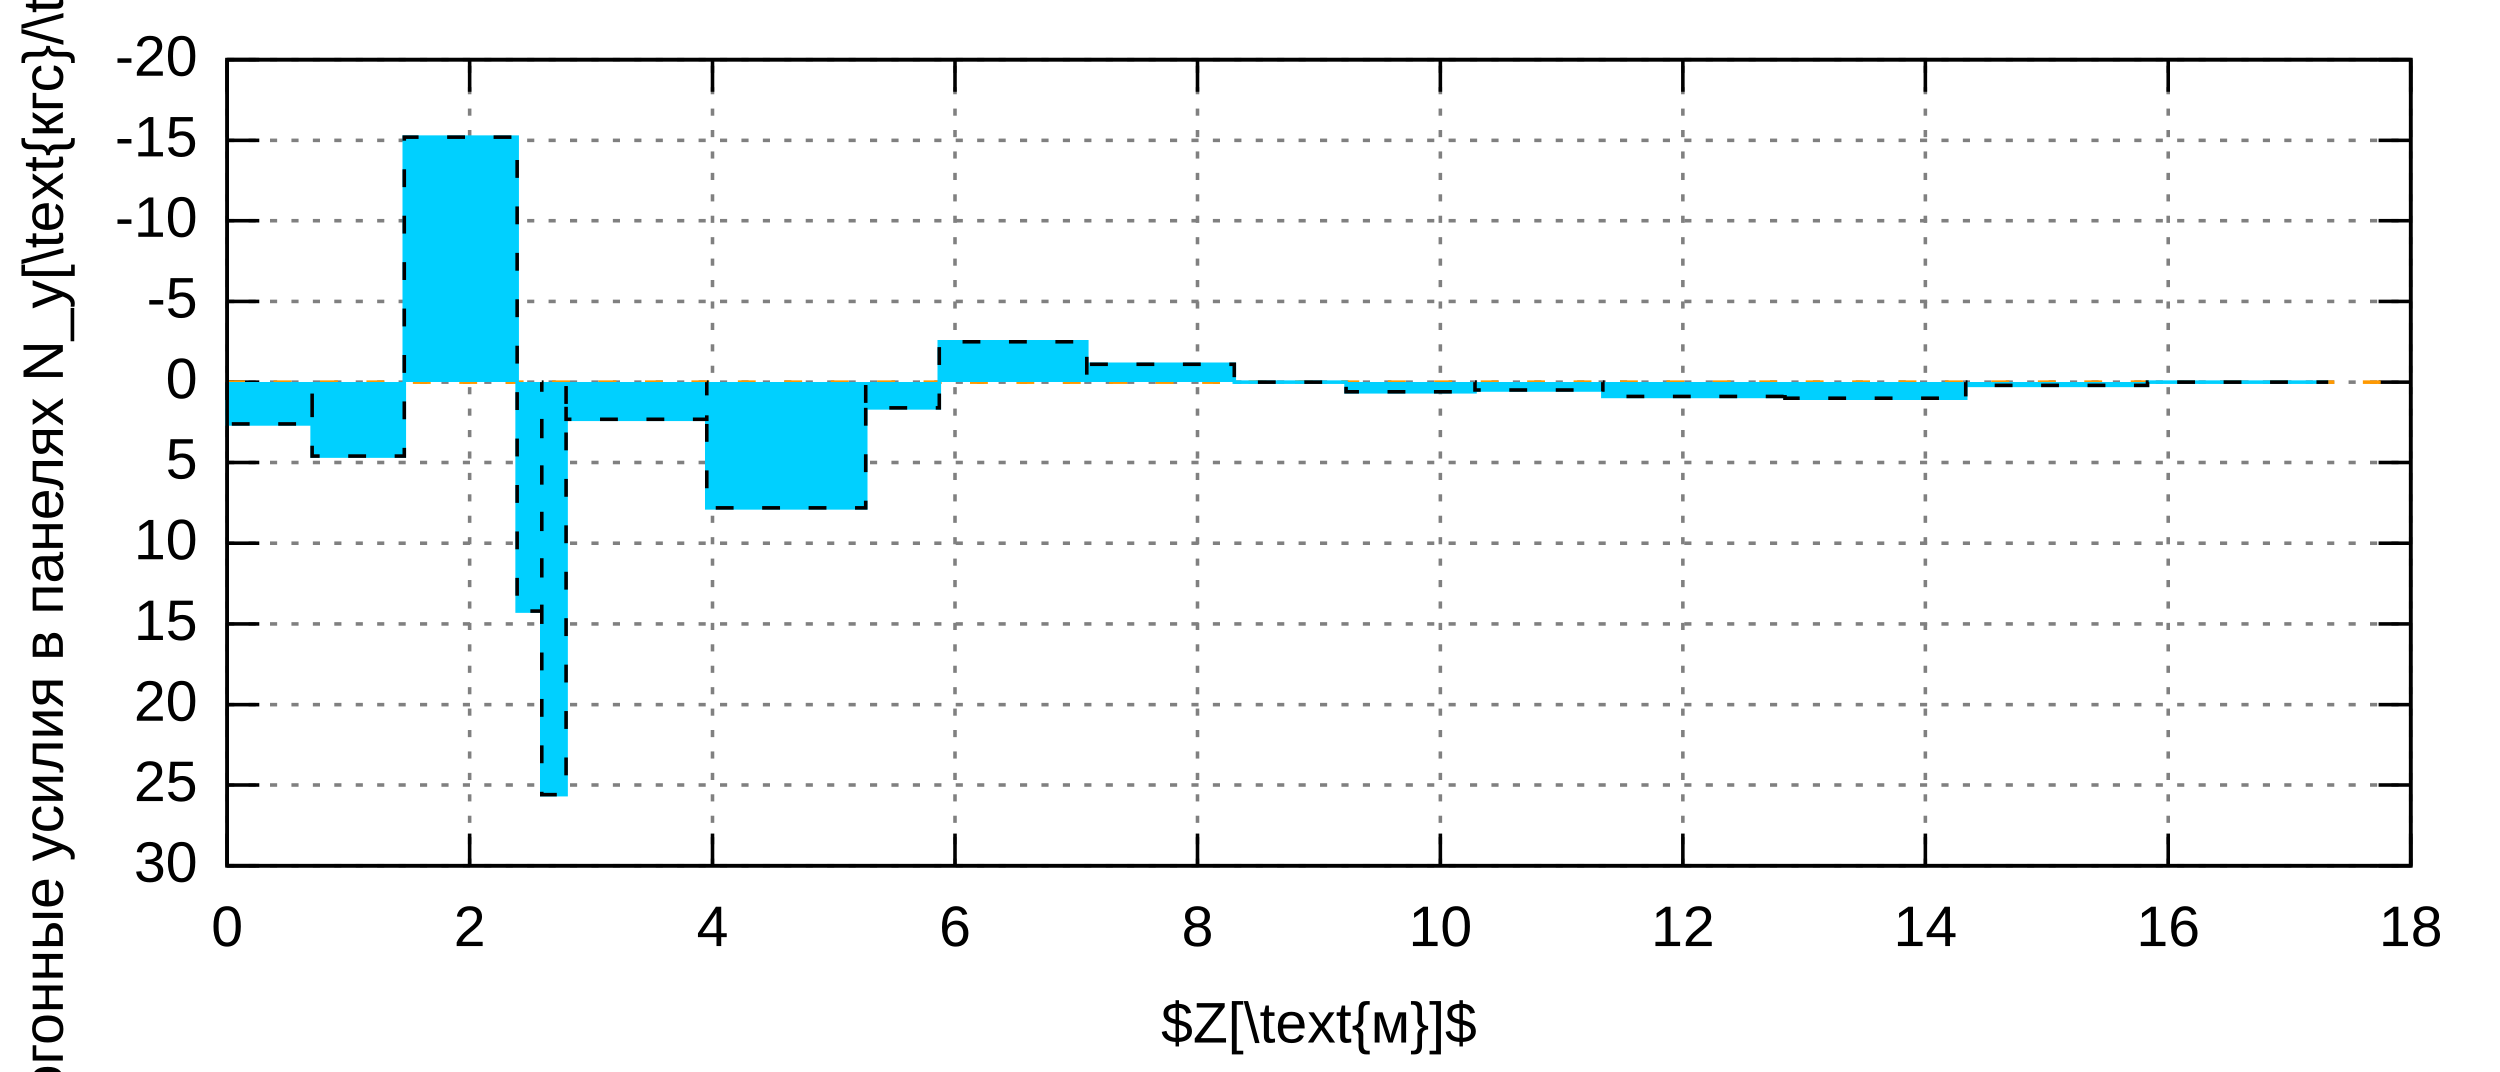
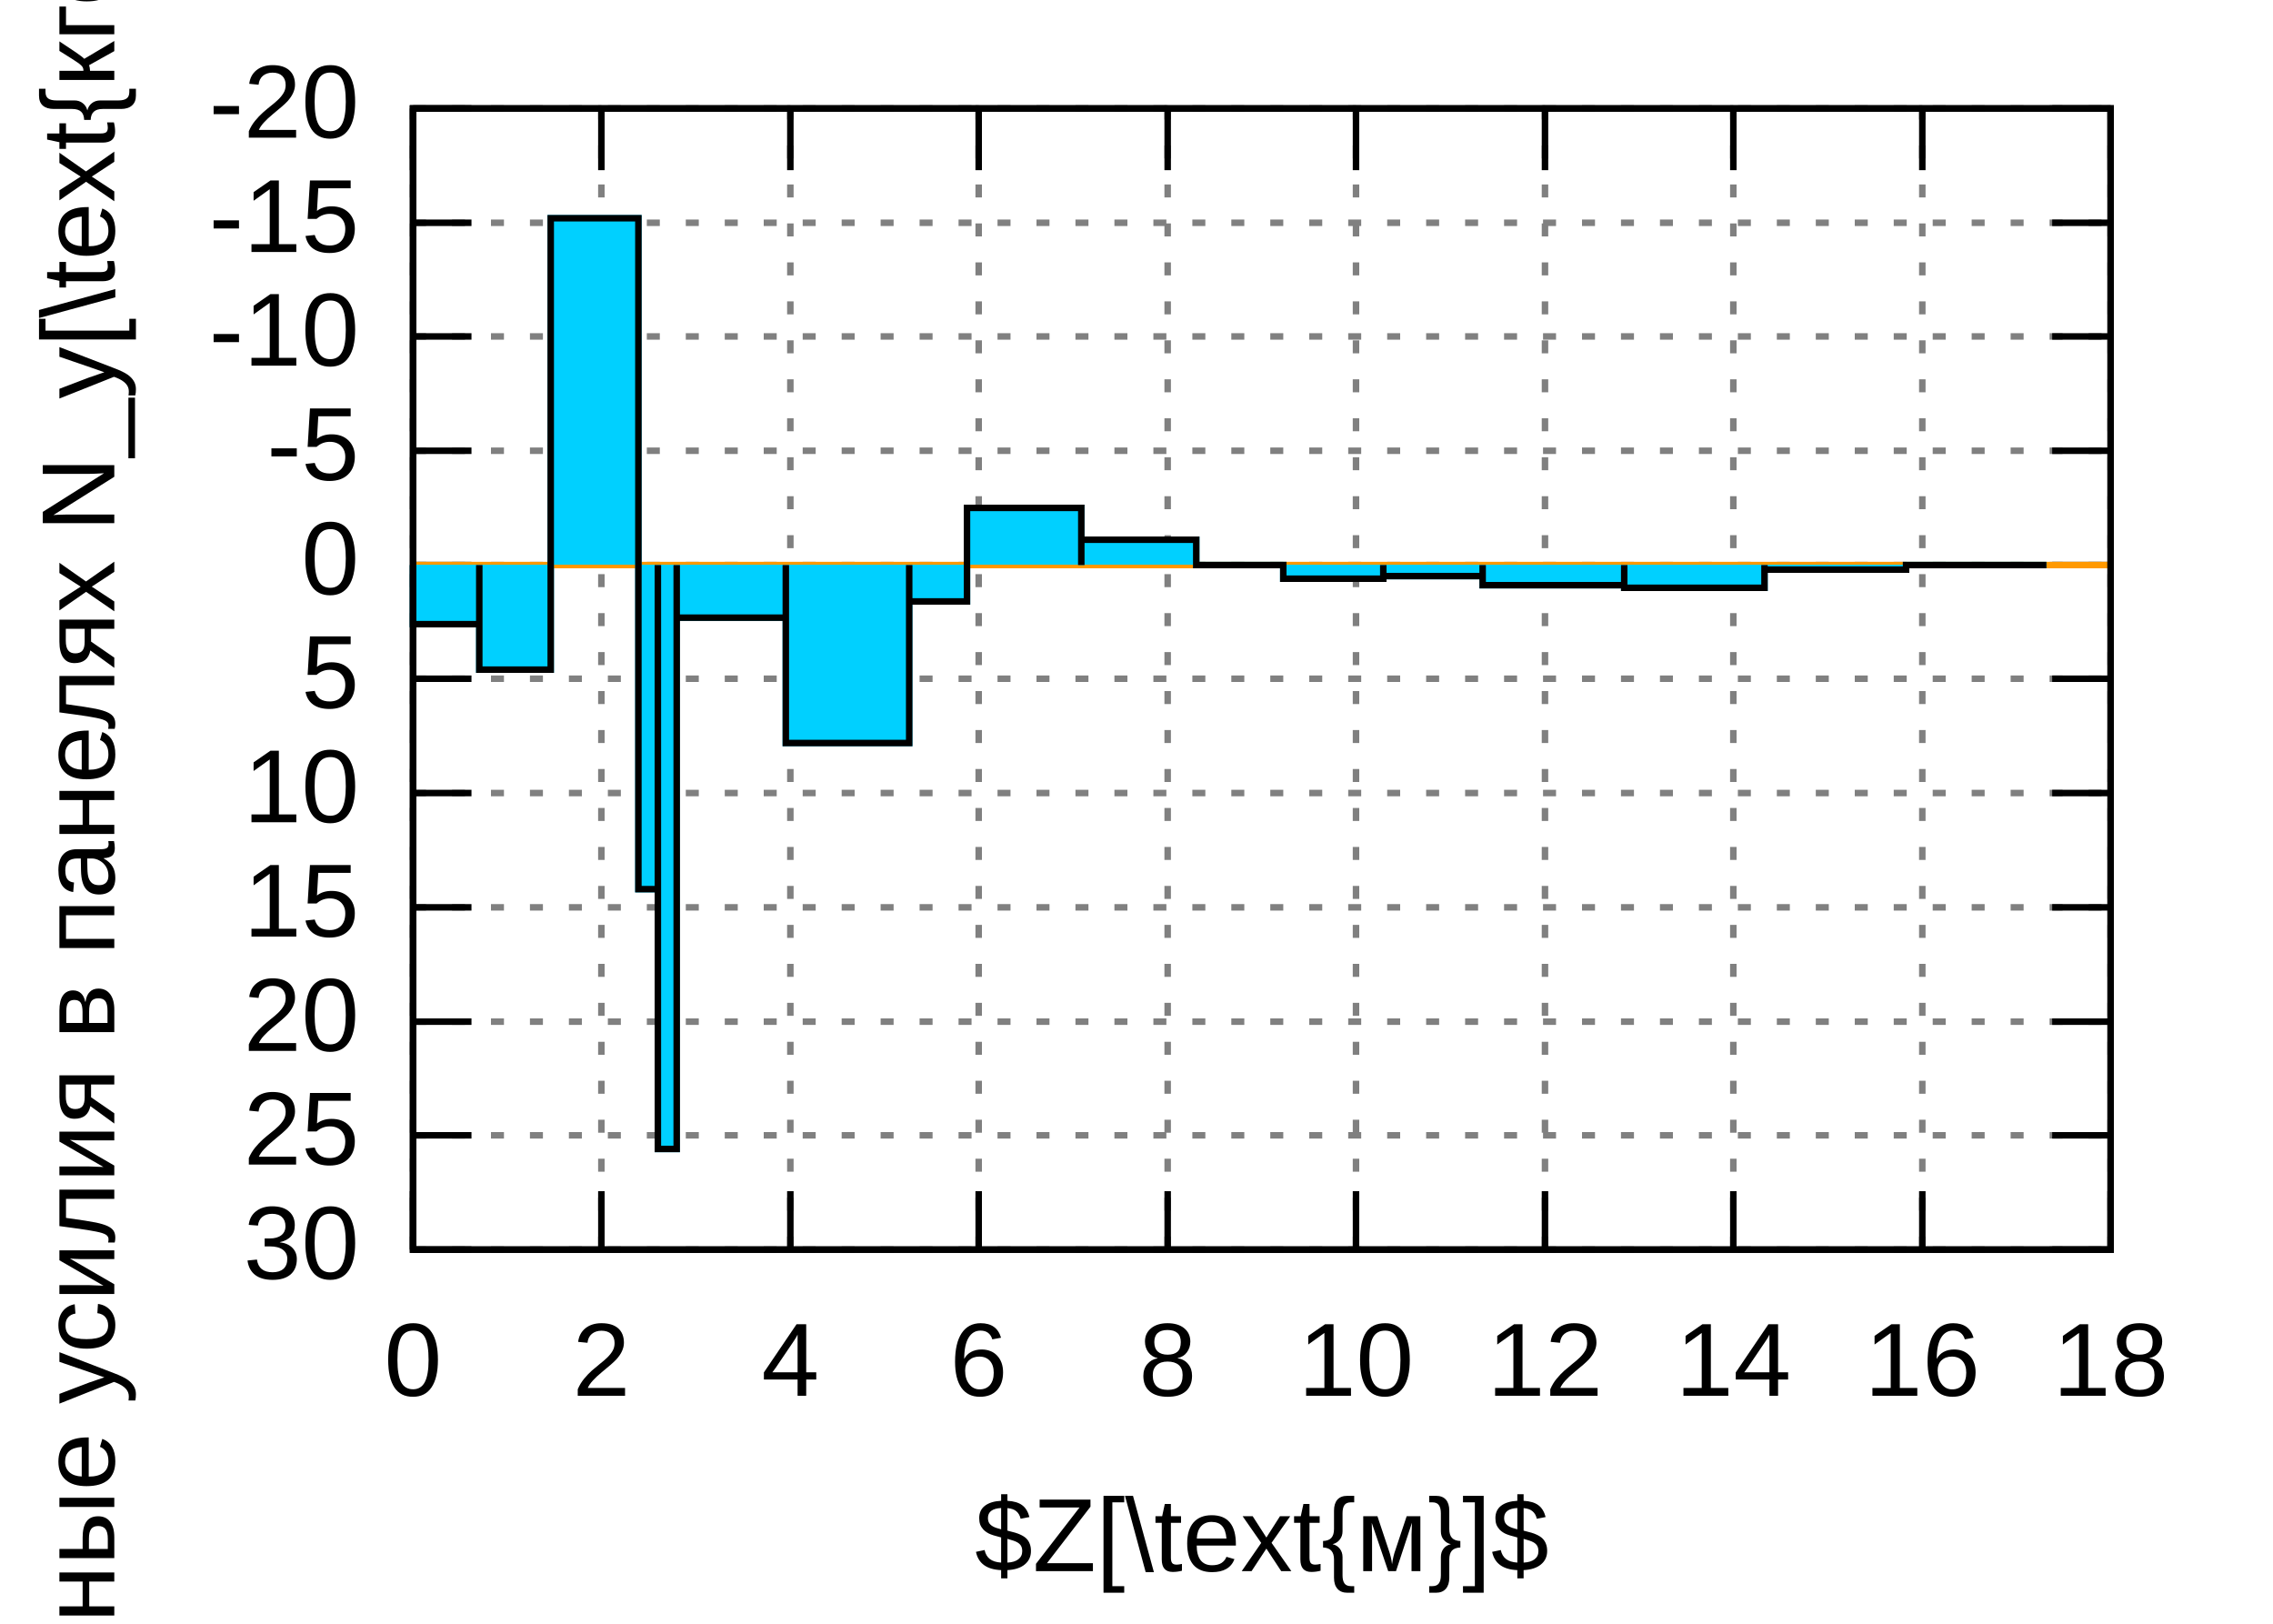
- <svg xmlns="http://www.w3.org/2000/svg" xmlns:xlink="http://www.w3.org/1999/xlink" width="700" height="300" viewBox="0 0 700 300">
+ <svg xmlns="http://www.w3.org/2000/svg" xmlns:xlink="http://www.w3.org/1999/xlink" width="350" height="250" viewBox="0 0 350 250">
  <g id="gnuplot_canvas">
-     <rect x="0" y="0" width="700" height="300" fill="none" />
+     <rect x="0" y="0" width="350" height="250" fill="none" />
    <defs>
      <circle id="gpDot" r="0.5" stroke-width="0.5" />
      <path id="gpPt0" stroke-width="0.222" stroke="currentColor" d="M-1,0 h2 M0,-1 v2" />
      <path id="gpPt1" stroke-width="0.222" stroke="currentColor" d="M-1,-1 L1,1 M1,-1 L-1,1" />
      <path id="gpPt2" stroke-width="0.222" stroke="currentColor" d="M-1,0 L1,0 M0,-1 L0,1 M-1,-1 L1,1 M-1,1 L1,-1" />
      <rect id="gpPt3" stroke-width="0.222" stroke="currentColor" x="-1" y="-1" width="2" height="2" />
      <rect id="gpPt4" stroke-width="0.222" stroke="currentColor" fill="currentColor" x="-1" y="-1" width="2" height="2" />
      <circle id="gpPt5" stroke-width="0.222" stroke="currentColor" cx="0" cy="0" r="1" />
      <use xlink:href="#gpPt5" id="gpPt6" fill="currentColor" stroke="none" />
      <path id="gpPt7" stroke-width="0.222" stroke="currentColor" d="M0,-1.33 L-1.33,0.67 L1.33,0.67 z" />
      <use xlink:href="#gpPt7" id="gpPt8" fill="currentColor" stroke="none" />
      <use xlink:href="#gpPt7" id="gpPt9" stroke="currentColor" transform="rotate(180)" />
      <use xlink:href="#gpPt9" id="gpPt10" fill="currentColor" stroke="none" />
      <use xlink:href="#gpPt3" id="gpPt11" stroke="currentColor" transform="rotate(45)" />
      <use xlink:href="#gpPt11" id="gpPt12" fill="currentColor" stroke="none" />
    </defs>
    <g style="fill:none; color:white; stroke:black; stroke-width:1.00; stroke-linecap:butt; stroke-linejoin:miter">
</g>
    <g style="fill:none; color:black; stroke:currentColor; stroke-width:1.00; stroke-linecap:butt; stroke-linejoin:miter">
</g>
    <g style="fill:none; color:gray; stroke:currentColor; stroke-width:1.00; stroke-linecap:butt; stroke-linejoin:miter">
-       <path stroke="gray" stroke-dasharray=" 2,4" class="gridline" d="M63.6,16.7 L675.0,16.7  " />
-     </g>
-     <g style="fill:none; color:black; stroke:currentColor; stroke-width:1.00; stroke-linecap:butt; stroke-linejoin:miter">
-       <path stroke="black" d="M63.6,16.7 L72.6,16.7 M675.0,16.7 L666.0,16.7  " />
+       <path stroke="gray" stroke-dasharray=" 2,4" class="gridline" d="M63.6,16.7 L325.0,16.7  h0.01" />
+     </g>
+     <g style="fill:none; color:black; stroke:currentColor; stroke-width:1.00; stroke-linecap:butt; stroke-linejoin:miter">
+       <path stroke="black" d="M63.6,16.7 L72.6,16.7 M325.0,16.7 L316.0,16.7  h0.01" />
      <g transform="translate(55.3,21.2)" style="stroke:none; fill:black; font-family:Arial; font-size:12.00pt; text-anchor:end">
        <text>-20</text>
      </g>
    </g>
    <g style="fill:none; color:gray; stroke:currentColor; stroke-width:1.00; stroke-linecap:butt; stroke-linejoin:miter">
-       <path stroke="gray" stroke-dasharray=" 2,4" class="gridline" d="M63.6,39.3 L675.0,39.3  " />
-     </g>
-     <g style="fill:none; color:black; stroke:currentColor; stroke-width:1.00; stroke-linecap:butt; stroke-linejoin:miter">
-       <path stroke="black" d="M63.6,39.3 L72.6,39.3 M675.0,39.3 L666.0,39.3  " />
-       <g transform="translate(55.3,43.8)" style="stroke:none; fill:black; font-family:Arial; font-size:12.00pt; text-anchor:end">
+       <path stroke="gray" stroke-dasharray=" 2,4" class="gridline" d="M63.6,34.3 L325.0,34.3  h0.01" />
+     </g>
+     <g style="fill:none; color:black; stroke:currentColor; stroke-width:1.00; stroke-linecap:butt; stroke-linejoin:miter">
+       <path stroke="black" d="M63.6,34.3 L72.6,34.3 M325.0,34.3 L316.0,34.3  h0.01" />
+       <g transform="translate(55.3,38.8)" style="stroke:none; fill:black; font-family:Arial; font-size:12.00pt; text-anchor:end">
        <text>-15</text>
      </g>
    </g>
    <g style="fill:none; color:gray; stroke:currentColor; stroke-width:1.00; stroke-linecap:butt; stroke-linejoin:miter">
-       <path stroke="gray" stroke-dasharray=" 2,4" class="gridline" d="M63.6,61.8 L675.0,61.8  " />
-     </g>
-     <g style="fill:none; color:black; stroke:currentColor; stroke-width:1.00; stroke-linecap:butt; stroke-linejoin:miter">
-       <path stroke="black" d="M63.6,61.8 L72.6,61.8 M675.0,61.8 L666.0,61.8  " />
-       <g transform="translate(55.3,66.3)" style="stroke:none; fill:black; font-family:Arial; font-size:12.00pt; text-anchor:end">
+       <path stroke="gray" stroke-dasharray=" 2,4" class="gridline" d="M63.6,51.8 L325.0,51.8  h0.01" />
+     </g>
+     <g style="fill:none; color:black; stroke:currentColor; stroke-width:1.00; stroke-linecap:butt; stroke-linejoin:miter">
+       <path stroke="black" d="M63.6,51.8 L72.6,51.8 M325.0,51.8 L316.0,51.8  h0.01" />
+       <g transform="translate(55.3,56.3)" style="stroke:none; fill:black; font-family:Arial; font-size:12.00pt; text-anchor:end">
        <text>-10</text>
      </g>
    </g>
    <g style="fill:none; color:gray; stroke:currentColor; stroke-width:1.00; stroke-linecap:butt; stroke-linejoin:miter">
-       <path stroke="gray" stroke-dasharray=" 2,4" class="gridline" d="M63.6,84.4 L675.0,84.4  " />
-     </g>
-     <g style="fill:none; color:black; stroke:currentColor; stroke-width:1.00; stroke-linecap:butt; stroke-linejoin:miter">
-       <path stroke="black" d="M63.6,84.4 L72.6,84.4 M675.0,84.4 L666.0,84.4  " />
-       <g transform="translate(55.3,88.9)" style="stroke:none; fill:black; font-family:Arial; font-size:12.00pt; text-anchor:end">
+       <path stroke="gray" stroke-dasharray=" 2,4" class="gridline" d="M63.6,69.4 L325.0,69.4  h0.01" />
+     </g>
+     <g style="fill:none; color:black; stroke:currentColor; stroke-width:1.00; stroke-linecap:butt; stroke-linejoin:miter">
+       <path stroke="black" d="M63.6,69.4 L72.6,69.4 M325.0,69.4 L316.0,69.4  h0.01" />
+       <g transform="translate(55.3,73.9)" style="stroke:none; fill:black; font-family:Arial; font-size:12.00pt; text-anchor:end">
        <text>-5</text>
      </g>
    </g>
    <g style="fill:none; color:gray; stroke:currentColor; stroke-width:1.00; stroke-linecap:butt; stroke-linejoin:miter">
-       <path stroke="gray" stroke-dasharray=" 2,4" class="gridline" d="M63.6,107.0 L675.0,107.0  " />
-     </g>
-     <g style="fill:none; color:black; stroke:currentColor; stroke-width:1.00; stroke-linecap:butt; stroke-linejoin:miter">
-       <path stroke="black" d="M63.6,107.0 L72.6,107.0 M675.0,107.0 L666.0,107.0  " />
-       <g transform="translate(55.3,111.5)" style="stroke:none; fill:black; font-family:Arial; font-size:12.00pt; text-anchor:end">
+       <path stroke="gray" stroke-dasharray=" 2,4" class="gridline" d="M63.6,87.0 L325.0,87.0  h0.01" />
+     </g>
+     <g style="fill:none; color:black; stroke:currentColor; stroke-width:1.00; stroke-linecap:butt; stroke-linejoin:miter">
+       <path stroke="black" d="M63.6,87.0 L72.6,87.0 M325.0,87.0 L316.0,87.0  h0.01" />
+       <g transform="translate(55.3,91.5)" style="stroke:none; fill:black; font-family:Arial; font-size:12.00pt; text-anchor:end">
        <text> 0</text>
      </g>
    </g>
    <g style="fill:none; color:gray; stroke:currentColor; stroke-width:1.00; stroke-linecap:butt; stroke-linejoin:miter">
-       <path stroke="gray" stroke-dasharray=" 2,4" class="gridline" d="M63.6,129.5 L675.0,129.5  " />
-     </g>
-     <g style="fill:none; color:black; stroke:currentColor; stroke-width:1.00; stroke-linecap:butt; stroke-linejoin:miter">
-       <path stroke="black" d="M63.6,129.5 L72.6,129.5 M675.0,129.5 L666.0,129.5  " />
-       <g transform="translate(55.3,134.0)" style="stroke:none; fill:black; font-family:Arial; font-size:12.00pt; text-anchor:end">
+       <path stroke="gray" stroke-dasharray=" 2,4" class="gridline" d="M63.6,104.5 L325.0,104.5  h0.01" />
+     </g>
+     <g style="fill:none; color:black; stroke:currentColor; stroke-width:1.00; stroke-linecap:butt; stroke-linejoin:miter">
+       <path stroke="black" d="M63.6,104.5 L72.6,104.5 M325.0,104.5 L316.0,104.5  h0.01" />
+       <g transform="translate(55.3,109.0)" style="stroke:none; fill:black; font-family:Arial; font-size:12.00pt; text-anchor:end">
        <text> 5</text>
      </g>
    </g>
    <g style="fill:none; color:gray; stroke:currentColor; stroke-width:1.00; stroke-linecap:butt; stroke-linejoin:miter">
-       <path stroke="gray" stroke-dasharray=" 2,4" class="gridline" d="M63.6,152.1 L675.0,152.1  " />
-     </g>
-     <g style="fill:none; color:black; stroke:currentColor; stroke-width:1.00; stroke-linecap:butt; stroke-linejoin:miter">
-       <path stroke="black" d="M63.6,152.1 L72.6,152.1 M675.0,152.1 L666.0,152.1  " />
-       <g transform="translate(55.3,156.6)" style="stroke:none; fill:black; font-family:Arial; font-size:12.00pt; text-anchor:end">
+       <path stroke="gray" stroke-dasharray=" 2,4" class="gridline" d="M63.6,122.1 L325.0,122.1  h0.01" />
+     </g>
+     <g style="fill:none; color:black; stroke:currentColor; stroke-width:1.00; stroke-linecap:butt; stroke-linejoin:miter">
+       <path stroke="black" d="M63.6,122.1 L72.6,122.1 M325.0,122.1 L316.0,122.1  h0.01" />
+       <g transform="translate(55.3,126.6)" style="stroke:none; fill:black; font-family:Arial; font-size:12.00pt; text-anchor:end">
        <text> 10</text>
      </g>
    </g>
    <g style="fill:none; color:gray; stroke:currentColor; stroke-width:1.00; stroke-linecap:butt; stroke-linejoin:miter">
-       <path stroke="gray" stroke-dasharray=" 2,4" class="gridline" d="M63.6,174.7 L675.0,174.7  " />
-     </g>
-     <g style="fill:none; color:black; stroke:currentColor; stroke-width:1.00; stroke-linecap:butt; stroke-linejoin:miter">
-       <path stroke="black" d="M63.6,174.7 L72.6,174.7 M675.0,174.7 L666.0,174.7  " />
-       <g transform="translate(55.3,179.2)" style="stroke:none; fill:black; font-family:Arial; font-size:12.00pt; text-anchor:end">
+       <path stroke="gray" stroke-dasharray=" 2,4" class="gridline" d="M63.6,139.7 L325.0,139.7  h0.01" />
+     </g>
+     <g style="fill:none; color:black; stroke:currentColor; stroke-width:1.00; stroke-linecap:butt; stroke-linejoin:miter">
+       <path stroke="black" d="M63.6,139.7 L72.6,139.7 M325.0,139.7 L316.0,139.7  h0.01" />
+       <g transform="translate(55.3,144.2)" style="stroke:none; fill:black; font-family:Arial; font-size:12.00pt; text-anchor:end">
        <text> 15</text>
      </g>
    </g>
    <g style="fill:none; color:gray; stroke:currentColor; stroke-width:1.00; stroke-linecap:butt; stroke-linejoin:miter">
-       <path stroke="gray" stroke-dasharray=" 2,4" class="gridline" d="M63.6,197.3 L675.0,197.3  " />
-     </g>
-     <g style="fill:none; color:black; stroke:currentColor; stroke-width:1.00; stroke-linecap:butt; stroke-linejoin:miter">
-       <path stroke="black" d="M63.6,197.3 L72.6,197.3 M675.0,197.3 L666.0,197.3  " />
-       <g transform="translate(55.3,201.8)" style="stroke:none; fill:black; font-family:Arial; font-size:12.00pt; text-anchor:end">
+       <path stroke="gray" stroke-dasharray=" 2,4" class="gridline" d="M63.6,157.3 L325.0,157.3  h0.01" />
+     </g>
+     <g style="fill:none; color:black; stroke:currentColor; stroke-width:1.00; stroke-linecap:butt; stroke-linejoin:miter">
+       <path stroke="black" d="M63.6,157.3 L72.6,157.3 M325.0,157.3 L316.0,157.3  h0.01" />
+       <g transform="translate(55.3,161.8)" style="stroke:none; fill:black; font-family:Arial; font-size:12.00pt; text-anchor:end">
        <text> 20</text>
      </g>
    </g>
    <g style="fill:none; color:gray; stroke:currentColor; stroke-width:1.00; stroke-linecap:butt; stroke-linejoin:miter">
-       <path stroke="gray" stroke-dasharray=" 2,4" class="gridline" d="M63.6,219.8 L675.0,219.8  " />
-     </g>
-     <g style="fill:none; color:black; stroke:currentColor; stroke-width:1.00; stroke-linecap:butt; stroke-linejoin:miter">
-       <path stroke="black" d="M63.6,219.8 L72.6,219.8 M675.0,219.8 L666.0,219.8  " />
-       <g transform="translate(55.3,224.3)" style="stroke:none; fill:black; font-family:Arial; font-size:12.00pt; text-anchor:end">
+       <path stroke="gray" stroke-dasharray=" 2,4" class="gridline" d="M63.6,174.8 L325.0,174.8  h0.01" />
+     </g>
+     <g style="fill:none; color:black; stroke:currentColor; stroke-width:1.00; stroke-linecap:butt; stroke-linejoin:miter">
+       <path stroke="black" d="M63.6,174.8 L72.6,174.8 M325.0,174.8 L316.0,174.8  h0.01" />
+       <g transform="translate(55.3,179.3)" style="stroke:none; fill:black; font-family:Arial; font-size:12.00pt; text-anchor:end">
        <text> 25</text>
      </g>
    </g>
    <g style="fill:none; color:gray; stroke:currentColor; stroke-width:1.00; stroke-linecap:butt; stroke-linejoin:miter">
-       <path stroke="gray" stroke-dasharray=" 2,4" class="gridline" d="M63.6,242.4 L675.0,242.4  " />
-     </g>
-     <g style="fill:none; color:black; stroke:currentColor; stroke-width:1.00; stroke-linecap:butt; stroke-linejoin:miter">
-       <path stroke="black" d="M63.6,242.4 L72.6,242.4 M675.0,242.4 L666.0,242.4  " />
-       <g transform="translate(55.3,246.9)" style="stroke:none; fill:black; font-family:Arial; font-size:12.00pt; text-anchor:end">
+       <path stroke="gray" stroke-dasharray=" 2,4" class="gridline" d="M63.6,192.4 L325.0,192.4  h0.01" />
+     </g>
+     <g style="fill:none; color:black; stroke:currentColor; stroke-width:1.00; stroke-linecap:butt; stroke-linejoin:miter">
+       <path stroke="black" d="M63.6,192.4 L72.6,192.4 M325.0,192.4 L316.0,192.4  h0.01" />
+       <g transform="translate(55.3,196.9)" style="stroke:none; fill:black; font-family:Arial; font-size:12.00pt; text-anchor:end">
        <text> 30</text>
      </g>
    </g>
    <g style="fill:none; color:gray; stroke:currentColor; stroke-width:1.00; stroke-linecap:butt; stroke-linejoin:miter">
-       <path stroke="gray" stroke-dasharray=" 2,4" class="gridline" d="M63.6,242.4 L63.6,16.7  " />
-     </g>
-     <g style="fill:none; color:black; stroke:currentColor; stroke-width:1.00; stroke-linecap:butt; stroke-linejoin:miter">
-       <path stroke="black" d="M63.6,242.4 L63.6,233.4 M63.6,16.7 L63.6,25.7  " />
-       <g transform="translate(63.6,264.9)" style="stroke:none; fill:black; font-family:Arial; font-size:12.00pt; text-anchor:middle">
+       <path stroke="gray" stroke-dasharray=" 2,4" class="gridline" d="M63.6,192.4 L63.6,16.7  h0.01" />
+     </g>
+     <g style="fill:none; color:black; stroke:currentColor; stroke-width:1.00; stroke-linecap:butt; stroke-linejoin:miter">
+       <path stroke="black" d="M63.6,192.4 L63.6,183.4 M63.6,16.7 L63.6,25.7  h0.01" />
+       <g transform="translate(63.6,214.9)" style="stroke:none; fill:black; font-family:Arial; font-size:12.00pt; text-anchor:middle">
        <text> 0</text>
      </g>
    </g>
    <g style="fill:none; color:gray; stroke:currentColor; stroke-width:1.00; stroke-linecap:butt; stroke-linejoin:miter">
-       <path stroke="gray" stroke-dasharray=" 2,4" class="gridline" d="M131.5,242.4 L131.5,16.7  " />
-     </g>
-     <g style="fill:none; color:black; stroke:currentColor; stroke-width:1.00; stroke-linecap:butt; stroke-linejoin:miter">
-       <path stroke="black" d="M131.5,242.4 L131.5,233.4 M131.5,16.7 L131.5,25.7  " />
-       <g transform="translate(131.5,264.9)" style="stroke:none; fill:black; font-family:Arial; font-size:12.00pt; text-anchor:middle">
+       <path stroke="gray" stroke-dasharray=" 2,4" class="gridline" d="M92.6,192.4 L92.6,16.7  h0.01" />
+     </g>
+     <g style="fill:none; color:black; stroke:currentColor; stroke-width:1.00; stroke-linecap:butt; stroke-linejoin:miter">
+       <path stroke="black" d="M92.6,192.4 L92.6,183.4 M92.6,16.7 L92.6,25.7  h0.01" />
+       <g transform="translate(92.6,214.9)" style="stroke:none; fill:black; font-family:Arial; font-size:12.00pt; text-anchor:middle">
        <text> 2</text>
      </g>
    </g>
    <g style="fill:none; color:gray; stroke:currentColor; stroke-width:1.00; stroke-linecap:butt; stroke-linejoin:miter">
-       <path stroke="gray" stroke-dasharray=" 2,4" class="gridline" d="M199.5,242.4 L199.5,16.7  " />
-     </g>
-     <g style="fill:none; color:black; stroke:currentColor; stroke-width:1.00; stroke-linecap:butt; stroke-linejoin:miter">
-       <path stroke="black" d="M199.5,242.4 L199.5,233.4 M199.5,16.7 L199.5,25.7  " />
-       <g transform="translate(199.5,264.9)" style="stroke:none; fill:black; font-family:Arial; font-size:12.00pt; text-anchor:middle">
+       <path stroke="gray" stroke-dasharray=" 2,4" class="gridline" d="M121.7,192.4 L121.7,16.7  h0.01" />
+     </g>
+     <g style="fill:none; color:black; stroke:currentColor; stroke-width:1.00; stroke-linecap:butt; stroke-linejoin:miter">
+       <path stroke="black" d="M121.7,192.4 L121.7,183.4 M121.7,16.7 L121.7,25.7  h0.01" />
+       <g transform="translate(121.7,214.9)" style="stroke:none; fill:black; font-family:Arial; font-size:12.00pt; text-anchor:middle">
        <text> 4</text>
      </g>
    </g>
    <g style="fill:none; color:gray; stroke:currentColor; stroke-width:1.00; stroke-linecap:butt; stroke-linejoin:miter">
-       <path stroke="gray" stroke-dasharray=" 2,4" class="gridline" d="M267.4,242.4 L267.4,16.7  " />
-     </g>
-     <g style="fill:none; color:black; stroke:currentColor; stroke-width:1.00; stroke-linecap:butt; stroke-linejoin:miter">
-       <path stroke="black" d="M267.4,242.4 L267.4,233.4 M267.4,16.7 L267.4,25.7  " />
-       <g transform="translate(267.4,264.9)" style="stroke:none; fill:black; font-family:Arial; font-size:12.00pt; text-anchor:middle">
+       <path stroke="gray" stroke-dasharray=" 2,4" class="gridline" d="M150.7,192.4 L150.7,16.7  h0.01" />
+     </g>
+     <g style="fill:none; color:black; stroke:currentColor; stroke-width:1.00; stroke-linecap:butt; stroke-linejoin:miter">
+       <path stroke="black" d="M150.7,192.4 L150.7,183.4 M150.7,16.7 L150.7,25.7  h0.01" />
+       <g transform="translate(150.7,214.9)" style="stroke:none; fill:black; font-family:Arial; font-size:12.00pt; text-anchor:middle">
        <text> 6</text>
      </g>
    </g>
    <g style="fill:none; color:gray; stroke:currentColor; stroke-width:1.00; stroke-linecap:butt; stroke-linejoin:miter">
-       <path stroke="gray" stroke-dasharray=" 2,4" class="gridline" d="M335.3,242.4 L335.3,16.7  " />
-     </g>
-     <g style="fill:none; color:black; stroke:currentColor; stroke-width:1.00; stroke-linecap:butt; stroke-linejoin:miter">
-       <path stroke="black" d="M335.3,242.4 L335.3,233.4 M335.3,16.7 L335.3,25.7  " />
-       <g transform="translate(335.3,264.9)" style="stroke:none; fill:black; font-family:Arial; font-size:12.00pt; text-anchor:middle">
+       <path stroke="gray" stroke-dasharray=" 2,4" class="gridline" d="M179.8,192.4 L179.8,16.7  h0.01" />
+     </g>
+     <g style="fill:none; color:black; stroke:currentColor; stroke-width:1.00; stroke-linecap:butt; stroke-linejoin:miter">
+       <path stroke="black" d="M179.8,192.4 L179.8,183.4 M179.8,16.7 L179.8,25.7  h0.01" />
+       <g transform="translate(179.8,214.9)" style="stroke:none; fill:black; font-family:Arial; font-size:12.00pt; text-anchor:middle">
        <text> 8</text>
      </g>
    </g>
    <g style="fill:none; color:gray; stroke:currentColor; stroke-width:1.00; stroke-linecap:butt; stroke-linejoin:miter">
-       <path stroke="gray" stroke-dasharray=" 2,4" class="gridline" d="M403.3,242.4 L403.3,16.7  " />
-     </g>
-     <g style="fill:none; color:black; stroke:currentColor; stroke-width:1.00; stroke-linecap:butt; stroke-linejoin:miter">
-       <path stroke="black" d="M403.3,242.4 L403.3,233.4 M403.3,16.7 L403.3,25.7  " />
-       <g transform="translate(403.3,264.9)" style="stroke:none; fill:black; font-family:Arial; font-size:12.00pt; text-anchor:middle">
+       <path stroke="gray" stroke-dasharray=" 2,4" class="gridline" d="M208.8,192.4 L208.8,16.7  h0.01" />
+     </g>
+     <g style="fill:none; color:black; stroke:currentColor; stroke-width:1.00; stroke-linecap:butt; stroke-linejoin:miter">
+       <path stroke="black" d="M208.8,192.4 L208.8,183.4 M208.8,16.7 L208.8,25.7  h0.01" />
+       <g transform="translate(208.8,214.9)" style="stroke:none; fill:black; font-family:Arial; font-size:12.00pt; text-anchor:middle">
        <text> 10</text>
      </g>
    </g>
    <g style="fill:none; color:gray; stroke:currentColor; stroke-width:1.00; stroke-linecap:butt; stroke-linejoin:miter">
-       <path stroke="gray" stroke-dasharray=" 2,4" class="gridline" d="M471.2,242.4 L471.2,16.7  " />
-     </g>
-     <g style="fill:none; color:black; stroke:currentColor; stroke-width:1.00; stroke-linecap:butt; stroke-linejoin:miter">
-       <path stroke="black" d="M471.2,242.4 L471.2,233.4 M471.2,16.7 L471.2,25.7  " />
-       <g transform="translate(471.2,264.9)" style="stroke:none; fill:black; font-family:Arial; font-size:12.00pt; text-anchor:middle">
+       <path stroke="gray" stroke-dasharray=" 2,4" class="gridline" d="M237.9,192.4 L237.9,16.7  h0.01" />
+     </g>
+     <g style="fill:none; color:black; stroke:currentColor; stroke-width:1.00; stroke-linecap:butt; stroke-linejoin:miter">
+       <path stroke="black" d="M237.9,192.4 L237.9,183.4 M237.9,16.7 L237.9,25.7  h0.01" />
+       <g transform="translate(237.9,214.9)" style="stroke:none; fill:black; font-family:Arial; font-size:12.00pt; text-anchor:middle">
        <text> 12</text>
      </g>
    </g>
    <g style="fill:none; color:gray; stroke:currentColor; stroke-width:1.00; stroke-linecap:butt; stroke-linejoin:miter">
-       <path stroke="gray" stroke-dasharray=" 2,4" class="gridline" d="M539.1,242.4 L539.1,16.7  " />
-     </g>
-     <g style="fill:none; color:black; stroke:currentColor; stroke-width:1.00; stroke-linecap:butt; stroke-linejoin:miter">
-       <path stroke="black" d="M539.1,242.4 L539.1,233.4 M539.1,16.7 L539.1,25.7  " />
-       <g transform="translate(539.1,264.9)" style="stroke:none; fill:black; font-family:Arial; font-size:12.00pt; text-anchor:middle">
+       <path stroke="gray" stroke-dasharray=" 2,4" class="gridline" d="M266.9,192.4 L266.9,16.7  h0.01" />
+     </g>
+     <g style="fill:none; color:black; stroke:currentColor; stroke-width:1.00; stroke-linecap:butt; stroke-linejoin:miter">
+       <path stroke="black" d="M266.9,192.4 L266.9,183.4 M266.9,16.7 L266.9,25.7  h0.01" />
+       <g transform="translate(266.9,214.9)" style="stroke:none; fill:black; font-family:Arial; font-size:12.00pt; text-anchor:middle">
        <text> 14</text>
      </g>
    </g>
    <g style="fill:none; color:gray; stroke:currentColor; stroke-width:1.00; stroke-linecap:butt; stroke-linejoin:miter">
-       <path stroke="gray" stroke-dasharray=" 2,4" class="gridline" d="M607.1,242.4 L607.1,16.7  " />
-     </g>
-     <g style="fill:none; color:black; stroke:currentColor; stroke-width:1.00; stroke-linecap:butt; stroke-linejoin:miter">
-       <path stroke="black" d="M607.1,242.4 L607.1,233.4 M607.1,16.7 L607.1,25.7  " />
-       <g transform="translate(607.1,264.9)" style="stroke:none; fill:black; font-family:Arial; font-size:12.00pt; text-anchor:middle">
+       <path stroke="gray" stroke-dasharray=" 2,4" class="gridline" d="M296.0,192.4 L296.0,16.7  h0.01" />
+     </g>
+     <g style="fill:none; color:black; stroke:currentColor; stroke-width:1.00; stroke-linecap:butt; stroke-linejoin:miter">
+       <path stroke="black" d="M296.0,192.4 L296.0,183.4 M296.0,16.7 L296.0,25.7  h0.01" />
+       <g transform="translate(296.0,214.9)" style="stroke:none; fill:black; font-family:Arial; font-size:12.00pt; text-anchor:middle">
        <text> 16</text>
      </g>
    </g>
    <g style="fill:none; color:gray; stroke:currentColor; stroke-width:1.00; stroke-linecap:butt; stroke-linejoin:miter">
-       <path stroke="gray" stroke-dasharray=" 2,4" class="gridline" d="M675.0,242.4 L675.0,16.7  " />
-     </g>
-     <g style="fill:none; color:black; stroke:currentColor; stroke-width:1.00; stroke-linecap:butt; stroke-linejoin:miter">
-       <path stroke="black" d="M675.0,242.4 L675.0,233.4 M675.0,16.7 L675.0,25.7  " />
-       <g transform="translate(675.0,264.9)" style="stroke:none; fill:black; font-family:Arial; font-size:12.00pt; text-anchor:middle">
+       <path stroke="gray" stroke-dasharray=" 2,4" class="gridline" d="M325.0,192.4 L325.0,16.7  h0.01" />
+     </g>
+     <g style="fill:none; color:black; stroke:currentColor; stroke-width:1.00; stroke-linecap:butt; stroke-linejoin:miter">
+       <path stroke="black" d="M325.0,192.4 L325.0,183.4 M325.0,16.7 L325.0,25.7  h0.01" />
+       <g transform="translate(325.0,214.9)" style="stroke:none; fill:black; font-family:Arial; font-size:12.00pt; text-anchor:middle">
        <text> 18</text>
      </g>
    </g>
    <g style="fill:none; color:#FF9900; stroke:currentColor; stroke-width:1.00; stroke-linecap:butt; stroke-linejoin:miter">
-       <path stroke="#FF9900" stroke-dasharray=" 5,8" d="M63.6,107.0 L675.0,107.0  " />
-     </g>
-     <g style="fill:none; color:black; stroke:currentColor; stroke-width:1.00; stroke-linecap:butt; stroke-linejoin:miter">
-       <path stroke="black" d="M63.6,16.7 L63.6,242.4 L675.0,242.4 L675.0,16.7 L63.6,16.7 Z  " />
-       <g transform="translate(17.6,129.6) rotate(270)" style="stroke:none; fill:black; font-family:Arial; font-size:12.00pt; text-anchor:middle">
+       <path stroke="#FF9900" d="M63.6,87.0 L325.0,87.0  h0.01" />
+     </g>
+     <g style="fill:none; color:black; stroke:currentColor; stroke-width:1.00; stroke-linecap:butt; stroke-linejoin:miter">
+       <path stroke="black" d="M63.6,16.7 L63.6,192.4 L325.0,192.4 L325.0,16.7 L63.6,16.7 Z  h0.01" />
+       <g transform="translate(17.6,104.6) rotate(270)" style="stroke:none; fill:black; font-family:Arial; font-size:12.00pt; text-anchor:middle">
        <text>$Погонные усилия в панелях N_y[\text{кгс}/\text{мм}]$</text>
      </g>
-       <g transform="translate(369.3,291.9)" style="stroke:none; fill:black; font-family:Arial; font-size:12.00pt; text-anchor:middle">
+       <g transform="translate(194.3,241.9)" style="stroke:none; fill:black; font-family:Arial; font-size:12.00pt; text-anchor:middle">
        <text>$Z[\text{м}]$</text>
      </g>
    </g>
    <g id="gnuplot_plot_1">
      <g style="fill:none; color:red; stroke:currentColor; stroke-width:1.00; stroke-linecap:butt; stroke-linejoin:miter">
        <g style="stroke:none; shape-rendering:crispEdges">
-           <polygon fill="rgb(  0, 208, 255)" points="63.6,107.0 63.6,107.0 63.6,118.7 87.4,118.7 87.4,107.0 87.4,127.7 113.2,127.7 113.2,107.0 113.2,38.4 144.8,38.4 144.8,107.0 144.8,171.1 151.7,171.1 151.7,107.0 151.7,222.5 158.5,222.5 158.5,107.0 158.5,117.4 197.9,117.4 197.9,107.0 197.9,142.2 242.4,142.2 242.4,107.0 242.4,114.2 263.0,114.2 263.0,107.0 263.0,95.7 304.3,95.7 304.3,107.0 304.3,102.0 345.6,102.0 345.6,107.0 345.6,107.0 376.9,107.0 376.9,107.0 376.9,109.7 413.0,109.7 413.0,107.0 413.0,109.2 448.8,109.2 448.8,107.0 448.8,111.0 499.8,111.0 499.8,107.0 499.8,111.5 550.4,111.5 550.4,107.0 550.4,107.9 601.3,107.9 601.3,107.0 601.3,107.0 651.9,107.0 651.9,107.0 " />
+           <polygon fill="rgb(  0, 208, 255)" points="63.6,87.0 63.6,87.0 63.6,96.1 73.8,96.1 73.8,87.0 73.8,103.1 84.8,103.1 84.8,87.0 84.8,33.6 98.3,33.6 98.3,87.0 98.3,136.9 101.3,136.9 101.3,87.0 101.3,176.9 104.2,176.9 104.2,87.0 104.2,95.1 121.0,95.1 121.0,87.0 121.0,114.4 140.0,114.4 140.0,87.0 140.0,92.6 148.9,92.6 148.9,87.0 148.9,78.2 166.5,78.2 166.5,87.0 166.5,83.1 184.2,83.1 184.2,87.0 184.2,87.0 197.6,87.0 197.6,87.0 197.6,89.1 213.0,89.1 213.0,87.0 213.0,88.7 228.3,88.7 228.3,87.0 228.3,90.1 250.1,90.1 250.1,87.0 250.1,90.5 271.7,90.5 271.7,87.0 271.7,87.7 293.5,87.7 293.5,87.0 293.5,87.0 315.1,87.0 315.1,87.0 " />
        </g>
-         <path stroke="rgb(  0, 208, 255)" d="M63.6,107.0 L63.6,118.7 L87.4,118.7 L87.4,107.0 L87.4,127.7 L113.2,127.7 L113.2,107.0 L113.2,38.4    L144.8,38.4 L144.8,107.0 L144.8,171.1 L151.7,171.1 L151.7,107.0 L151.7,222.5 L158.5,222.5 L158.5,107.0    L158.5,117.4 L197.9,117.4 L197.9,107.0 L197.9,142.2 L242.4,142.2 L242.4,107.0 L242.4,114.2 L263.0,114.2    L263.0,107.0 L263.0,95.7 L304.3,95.7 L304.3,107.0 L304.3,102.0 L345.6,102.0 L345.6,107.0 L376.9,107.0    L376.9,109.7 L413.0,109.7 L413.0,107.0 L413.0,109.2 L448.8,109.2 L448.8,107.0 L448.8,111.0 L499.8,111.0    L499.8,107.0 L499.8,111.5 L550.4,111.5 L550.4,107.0 L550.4,107.9 L601.3,107.9 L601.3,107.0 L651.9,107.0     " />
+         <path stroke="rgb(  0, 208, 255)" d="M63.6,87.0 L63.6,96.1 L73.8,96.1 L73.8,87.0 L73.8,103.1 L84.8,103.1 L84.8,87.0 L84.8,33.6    L98.3,33.6 L98.3,87.0 L98.3,136.9 L101.3,136.9 L101.3,87.0 L101.3,176.9 L104.2,176.9 L104.2,87.0    L104.2,95.1 L121.0,95.1 L121.0,87.0 L121.0,114.4 L140.0,114.4 L140.0,87.0 L140.0,92.6 L148.9,92.6    L148.9,87.0 L148.9,78.2 L166.5,78.2 L166.5,87.0 L166.5,83.1 L184.2,83.1 L184.2,87.0 L197.6,87.0    L197.6,89.1 L213.0,89.1 L213.0,87.0 L213.0,88.7 L228.3,88.7 L228.3,87.0 L228.3,90.1 L250.1,90.1    L250.1,87.0 L250.1,90.5 L271.7,90.5 L271.7,87.0 L271.7,87.7 L293.5,87.7 L293.5,87.0 L315.1,87.0     h0.01" />
      </g>
    </g>
    <g id="gnuplot_plot_2">
      <g style="fill:none; color:green; stroke:currentColor; stroke-width:1.00; stroke-linecap:butt; stroke-linejoin:miter">
-         <path stroke="rgb(  0,   0,   0)" stroke-dasharray=" 5,8" d="M63.6,107.0 L63.6,118.7 L87.4,118.7 L87.4,107.0 L87.4,127.7 L113.2,127.7 L113.2,107.0 L113.2,38.4    L144.8,38.4 L144.8,107.0 L144.8,171.1 L151.7,171.1 L151.7,107.0 L151.7,222.5 L158.5,222.5 L158.5,107.0    L158.5,117.4 L197.9,117.4 L197.9,107.0 L197.9,142.2 L242.4,142.2 L242.4,107.0 L242.4,114.2 L263.0,114.2    L263.0,107.0 L263.0,95.7 L304.3,95.7 L304.3,107.0 L304.3,102.0 L345.6,102.0 L345.6,107.0 L376.9,107.0    L376.9,109.7 L413.0,109.7 L413.0,107.0 L413.0,109.2 L448.8,109.2 L448.8,107.0 L448.8,111.0 L499.8,111.0    L499.8,107.0 L499.8,111.5 L550.4,111.5 L550.4,107.0 L550.4,107.9 L601.3,107.9 L601.3,107.0 L651.9,107.0     " />
-       </g>
-     </g>
-     <g style="fill:none; color:black; stroke:currentColor; stroke-width:1.00; stroke-linecap:butt; stroke-linejoin:miter">
-       <path stroke="black" d="M63.6,16.7 L63.6,242.4 L675.0,242.4 L675.0,16.7 L63.6,16.7 Z  " />
+         <path stroke="rgb(  0,   0,   0)" d="M63.6,87.0 L63.6,96.1 L73.8,96.1 L73.8,87.0 L73.8,103.1 L84.8,103.1 L84.8,87.0 L84.8,33.6    L98.3,33.6 L98.3,87.0 L98.3,136.9 L101.3,136.9 L101.3,87.0 L101.3,176.9 L104.2,176.9 L104.2,87.0    L104.2,95.1 L121.0,95.1 L121.0,87.0 L121.0,114.4 L140.0,114.4 L140.0,87.0 L140.0,92.6 L148.9,92.6    L148.9,87.0 L148.9,78.2 L166.5,78.2 L166.5,87.0 L166.5,83.1 L184.2,83.1 L184.2,87.0 L197.6,87.0    L197.6,89.1 L213.0,89.1 L213.0,87.0 L213.0,88.7 L228.3,88.7 L228.3,87.0 L228.3,90.1 L250.1,90.1    L250.1,87.0 L250.1,90.5 L271.7,90.5 L271.7,87.0 L271.7,87.7 L293.5,87.7 L293.5,87.0 L315.1,87.0     h0.01" />
+       </g>
+     </g>
+     <g style="fill:none; color:black; stroke:currentColor; stroke-width:1.00; stroke-linecap:butt; stroke-linejoin:miter">
+       <path stroke="black" d="M63.6,16.7 L63.6,192.4 L325.0,192.4 L325.0,16.7 L63.6,16.7 Z  h0.01" />
    </g>
  </g>
</svg>
